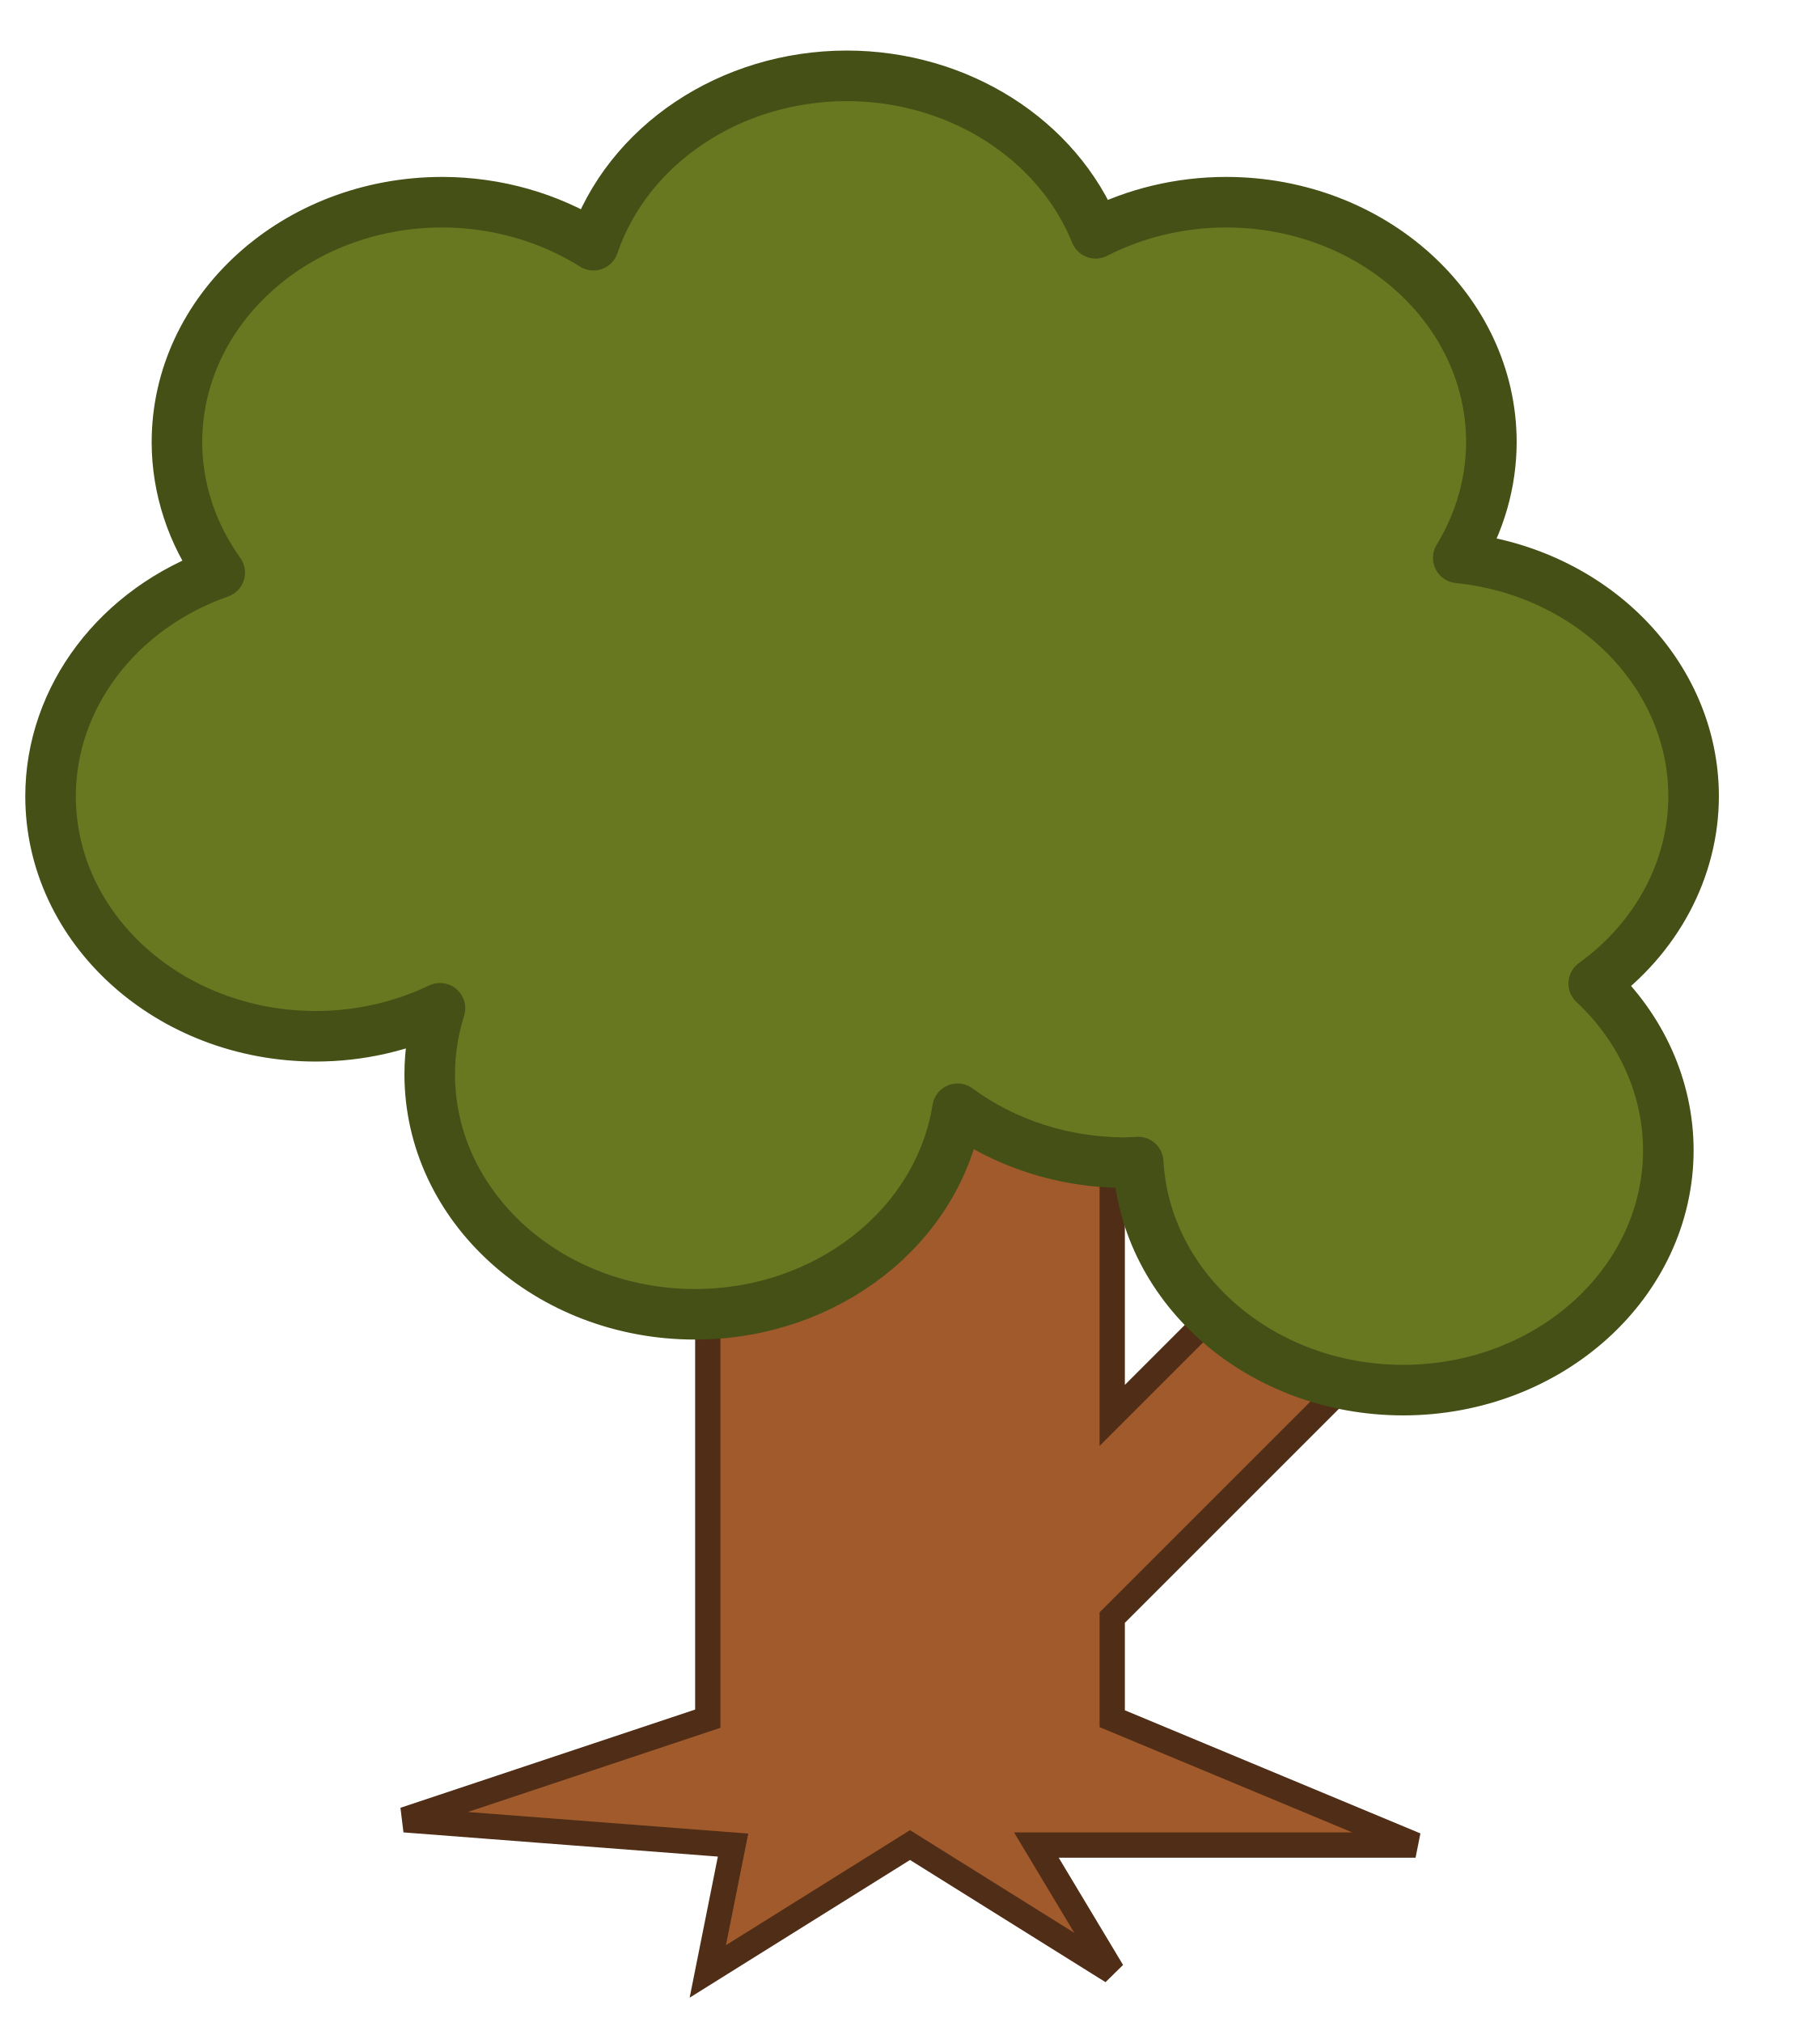
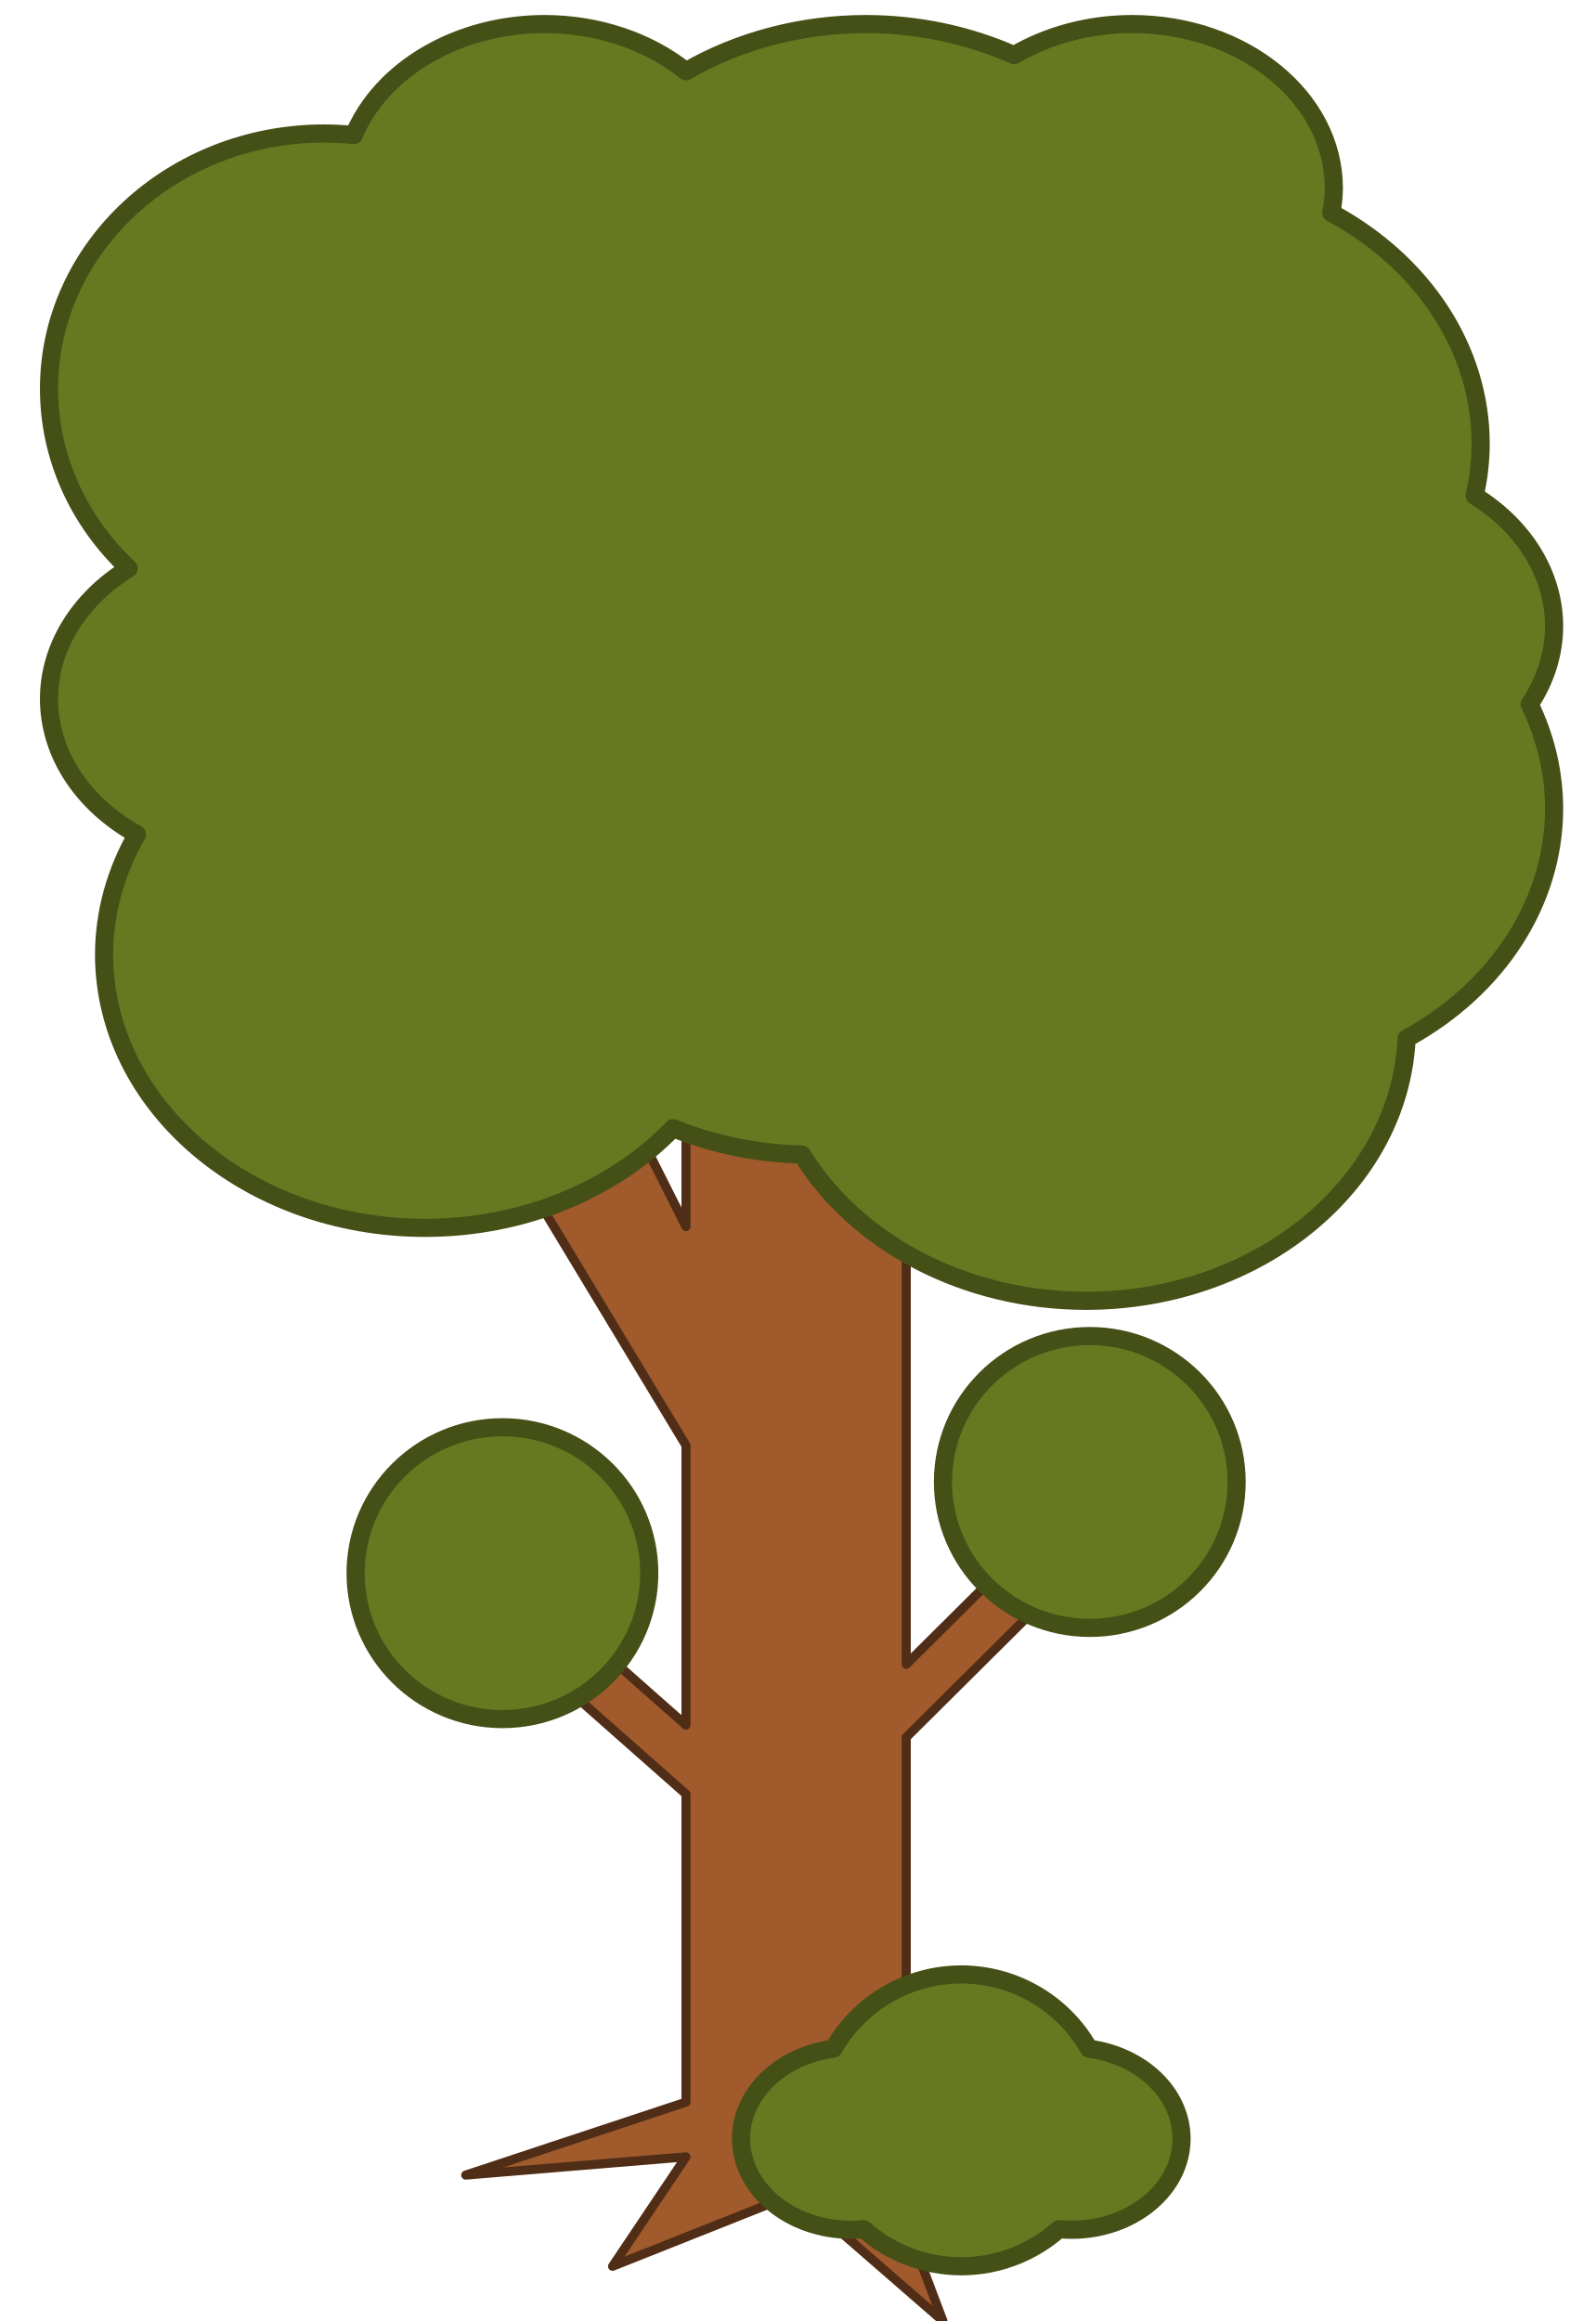
- <svg xmlns="http://www.w3.org/2000/svg" width="72" height="80" viewBox="0 0 72 80" id="svg4860" version="1.1">
+ <svg xmlns="http://www.w3.org/2000/svg" width="176" height="256" viewBox="0 0 176 256" id="svg4860" version="1.1">
  <defs id="defs4862" />
-   <g id="layer1" transform="translate(0,-972.3621)">
-     <path style="fill:#a05a2c;fill-rule:evenodd;stroke:#502d16;stroke-width:1px;stroke-linecap:butt;stroke-linejoin:miter;stroke-opacity:1" d="m 56,1045.362 -15,0 3,5 -8,-5 -8,5 1,-5 -13,-1 12,-4 0,-32 16,0 0,20 8,-8 4,4 -12,12 0,4 z" id="path4144" />
-     <path style="color:#000000;clip-rule:nonzero;display:inline;overflow:visible;visibility:visible;opacity:1;isolation:auto;mix-blend-mode:normal;color-interpolation:sRGB;color-interpolation-filters:linearRGB;solid-color:#000000;solid-opacity:1;fill:#677821;fill-opacity:1;fill-rule:evenodd;stroke:#445016;stroke-width:2;stroke-linecap:round;stroke-linejoin:round;stroke-miterlimit:4;stroke-dasharray:none;stroke-dashoffset:0;stroke-opacity:1;color-rendering:auto;image-rendering:auto;shape-rendering:auto;text-rendering:auto;enable-background:accumulate" d="m 33.5,975.362 a 10.5,9.5 0 0 1 9.844,6.23 10.5,9.5 0 0 1 5.156,-1.23 10.5,9.5 0 0 1 10.5,9.5 10.5,9.5 0 0 1 -1.311,4.572 10.5,9.5 0 0 1 9.311,9.428 10.5,9.5 0 0 1 -3.951,7.414 10.5,9.5 0 0 1 2.951,6.586 10.5,9.5 0 0 1 -10.5,9.5 10.5,9.5 0 0 1 -10.473,-9.023 10.5,9.5 0 0 1 -0.527,0.023 10.5,9.5 0 0 1 -6.619,-2.131 10.5,9.5 0 0 1 -10.381,8.131 10.5,9.5 0 0 1 -10.5,-9.5 10.5,9.5 0 0 1 0.406,-2.607 10.5,9.5 0 0 1 -4.906,1.107 10.5,9.5 0 0 1 -10.5,-9.5 10.5,9.5 0 0 1 6.693,-8.844 A 10.5,9.5 0 0 1 7,989.862 a 10.5,9.5 0 0 1 10.5,-9.5 10.5,9.5 0 0 1 5.977,1.701 A 10.5,9.5 0 0 1 33.5,975.362 Z" id="path4170" />
+   <g id="layer1" transform="translate(0,-796.3621)">
+     <path style="color:#000000;clip-rule:nonzero;display:inline;overflow:visible;visibility:visible;opacity:1;isolation:auto;mix-blend-mode:normal;color-interpolation:sRGB;color-interpolation-filters:linearRGB;solid-color:#000000;solid-opacity:1;fill:#a05a2c;fill-opacity:1;fill-rule:evenodd;stroke:#502d16;stroke-width:1px;stroke-linecap:round;stroke-linejoin:round;stroke-miterlimit:4;stroke-dasharray:none;stroke-dashoffset:0;stroke-opacity:1;color-rendering:auto;image-rendering:auto;shape-rendering:auto;text-rendering:auto;enable-background:accumulate" d="m 51.366,915.559 24.293,40.236 0,30.849 -12.146,-10.731 -4.049,4.024 16.195,14.307 0,33.977 -24.293,8.047 24.293,-2.012 -8.098,12.071 20.244,-8.047 16.195,14.083 -6.073,-16.095 22.268,-4.024 -20.244,-4.024 0,-40.236 16.195,-16.095 0,-8.047 -16.195,16.095 0,-64.378 -24.293,0 0,16.094 -8.098,-16.094 -16.195,0 z" id="path4191" />
+     <ellipse style="color:#000000;clip-rule:nonzero;display:inline;overflow:visible;visibility:visible;opacity:1;isolation:auto;mix-blend-mode:normal;color-interpolation:sRGB;color-interpolation-filters:linearRGB;solid-color:#000000;solid-opacity:1;fill:#677821;fill-opacity:1;fill-rule:evenodd;stroke:#445016;stroke-width:2;stroke-linecap:round;stroke-linejoin:round;stroke-miterlimit:4;stroke-dasharray:none;stroke-dashoffset:0;stroke-opacity:1;color-rendering:auto;image-rendering:auto;shape-rendering:auto;text-rendering:auto;enable-background:accumulate" id="path4207" cx="55.415" cy="969.878" rx="16.195" ry="16.094" />
+     <path style="color:#000000;clip-rule:nonzero;display:inline;overflow:visible;visibility:visible;opacity:1;isolation:auto;mix-blend-mode:normal;color-interpolation:sRGB;color-interpolation-filters:linearRGB;solid-color:#000000;solid-opacity:1;fill:#677821;fill-opacity:1;fill-rule:evenodd;stroke:#445016;stroke-width:2;stroke-linecap:round;stroke-linejoin:round;stroke-miterlimit:4;stroke-dasharray:none;stroke-dashoffset:0;stroke-opacity:1;color-rendering:auto;image-rendering:auto;shape-rendering:auto;text-rendering:auto;enable-background:accumulate" d="m 60.064,799.014 a 22.268,18.106 0 0 0 -21.039,12.244 30.366,28.165 0 0 0 -3.254,-0.173 30.366,28.165 0 0 0 -30.366,28.165 30.366,28.165 0 0 0 8.793,19.804 22.268,18.106 0 0 0 -8.793,14.397 22.268,18.106 0 0 0 9.703,14.947 35.427,30.177 0 0 0 -3.63,13.218 35.427,30.177 0 0 0 35.427,30.177 35.427,30.177 0 0 0 27.329,-10.998 35.427,30.177 0 0 0 14.214,2.912 35.427,30.177 0 0 0 31.335,16.134 35.427,30.177 0 0 0 35.356,-28.939 35.427,30.177 0 0 0 16.266,-25.379 35.427,30.177 0 0 0 -2.697,-11.485 22.268,18.106 0 0 0 2.697,-8.633 22.268,18.106 0 0 0 -8.762,-14.366 35.427,30.177 0 0 0 0.664,-5.753 35.427,30.177 0 0 0 -16.472,-25.454 22.268,18.106 0 0 0 0.277,-2.711 22.268,18.106 0 0 0 -22.268,-18.106 22.268,18.106 0 0 0 -13,3.434 35.427,30.177 0 0 0 -16.353,-3.434 35.427,30.177 0 0 0 -19.833,5.206 22.268,18.106 0 0 0 -15.594,-5.206 z" id="circle4223" />
+     <ellipse cy="959.819" cx="120.195" id="circle4149" style="color:#000000;clip-rule:nonzero;display:inline;overflow:visible;visibility:visible;opacity:1;isolation:auto;mix-blend-mode:normal;color-interpolation:sRGB;color-interpolation-filters:linearRGB;solid-color:#000000;solid-opacity:1;fill:#677821;fill-opacity:1;fill-rule:evenodd;stroke:#445016;stroke-width:2;stroke-linecap:round;stroke-linejoin:round;stroke-miterlimit:4;stroke-dasharray:none;stroke-dashoffset:0;stroke-opacity:1;color-rendering:auto;image-rendering:auto;shape-rendering:auto;text-rendering:auto;enable-background:accumulate" rx="16.195" ry="16.094" />
+     <path style="color:#000000;clip-rule:nonzero;display:inline;overflow:visible;visibility:visible;opacity:1;isolation:auto;mix-blend-mode:normal;color-interpolation:sRGB;color-interpolation-filters:linearRGB;solid-color:#000000;solid-opacity:1;fill:#677821;fill-opacity:1;fill-rule:evenodd;stroke:#445016;stroke-width:2;stroke-linecap:round;stroke-linejoin:round;stroke-miterlimit:4;stroke-dasharray:none;stroke-dashoffset:0;stroke-opacity:1;color-rendering:auto;image-rendering:auto;shape-rendering:auto;text-rendering:auto;enable-background:accumulate" d="m 106.024,1014.138 a 16.195,16.094 0 0 0 -14.092,8.181 12.146,10.059 0 0 0 -10.201,9.925 12.146,10.059 0 0 0 12.146,10.059 12.146,10.059 0 0 0 1.372,-0.075 16.195,16.094 0 0 0 10.774,4.098 16.195,16.094 0 0 0 10.766,-4.094 12.146,10.059 0 0 0 1.38,0.071 12.146,10.059 0 0 0 12.146,-10.059 12.146,10.059 0 0 0 -10.209,-9.918 16.195,16.094 0 0 0 -14.084,-8.189 z" id="circle4151" />
  </g>
</svg>
